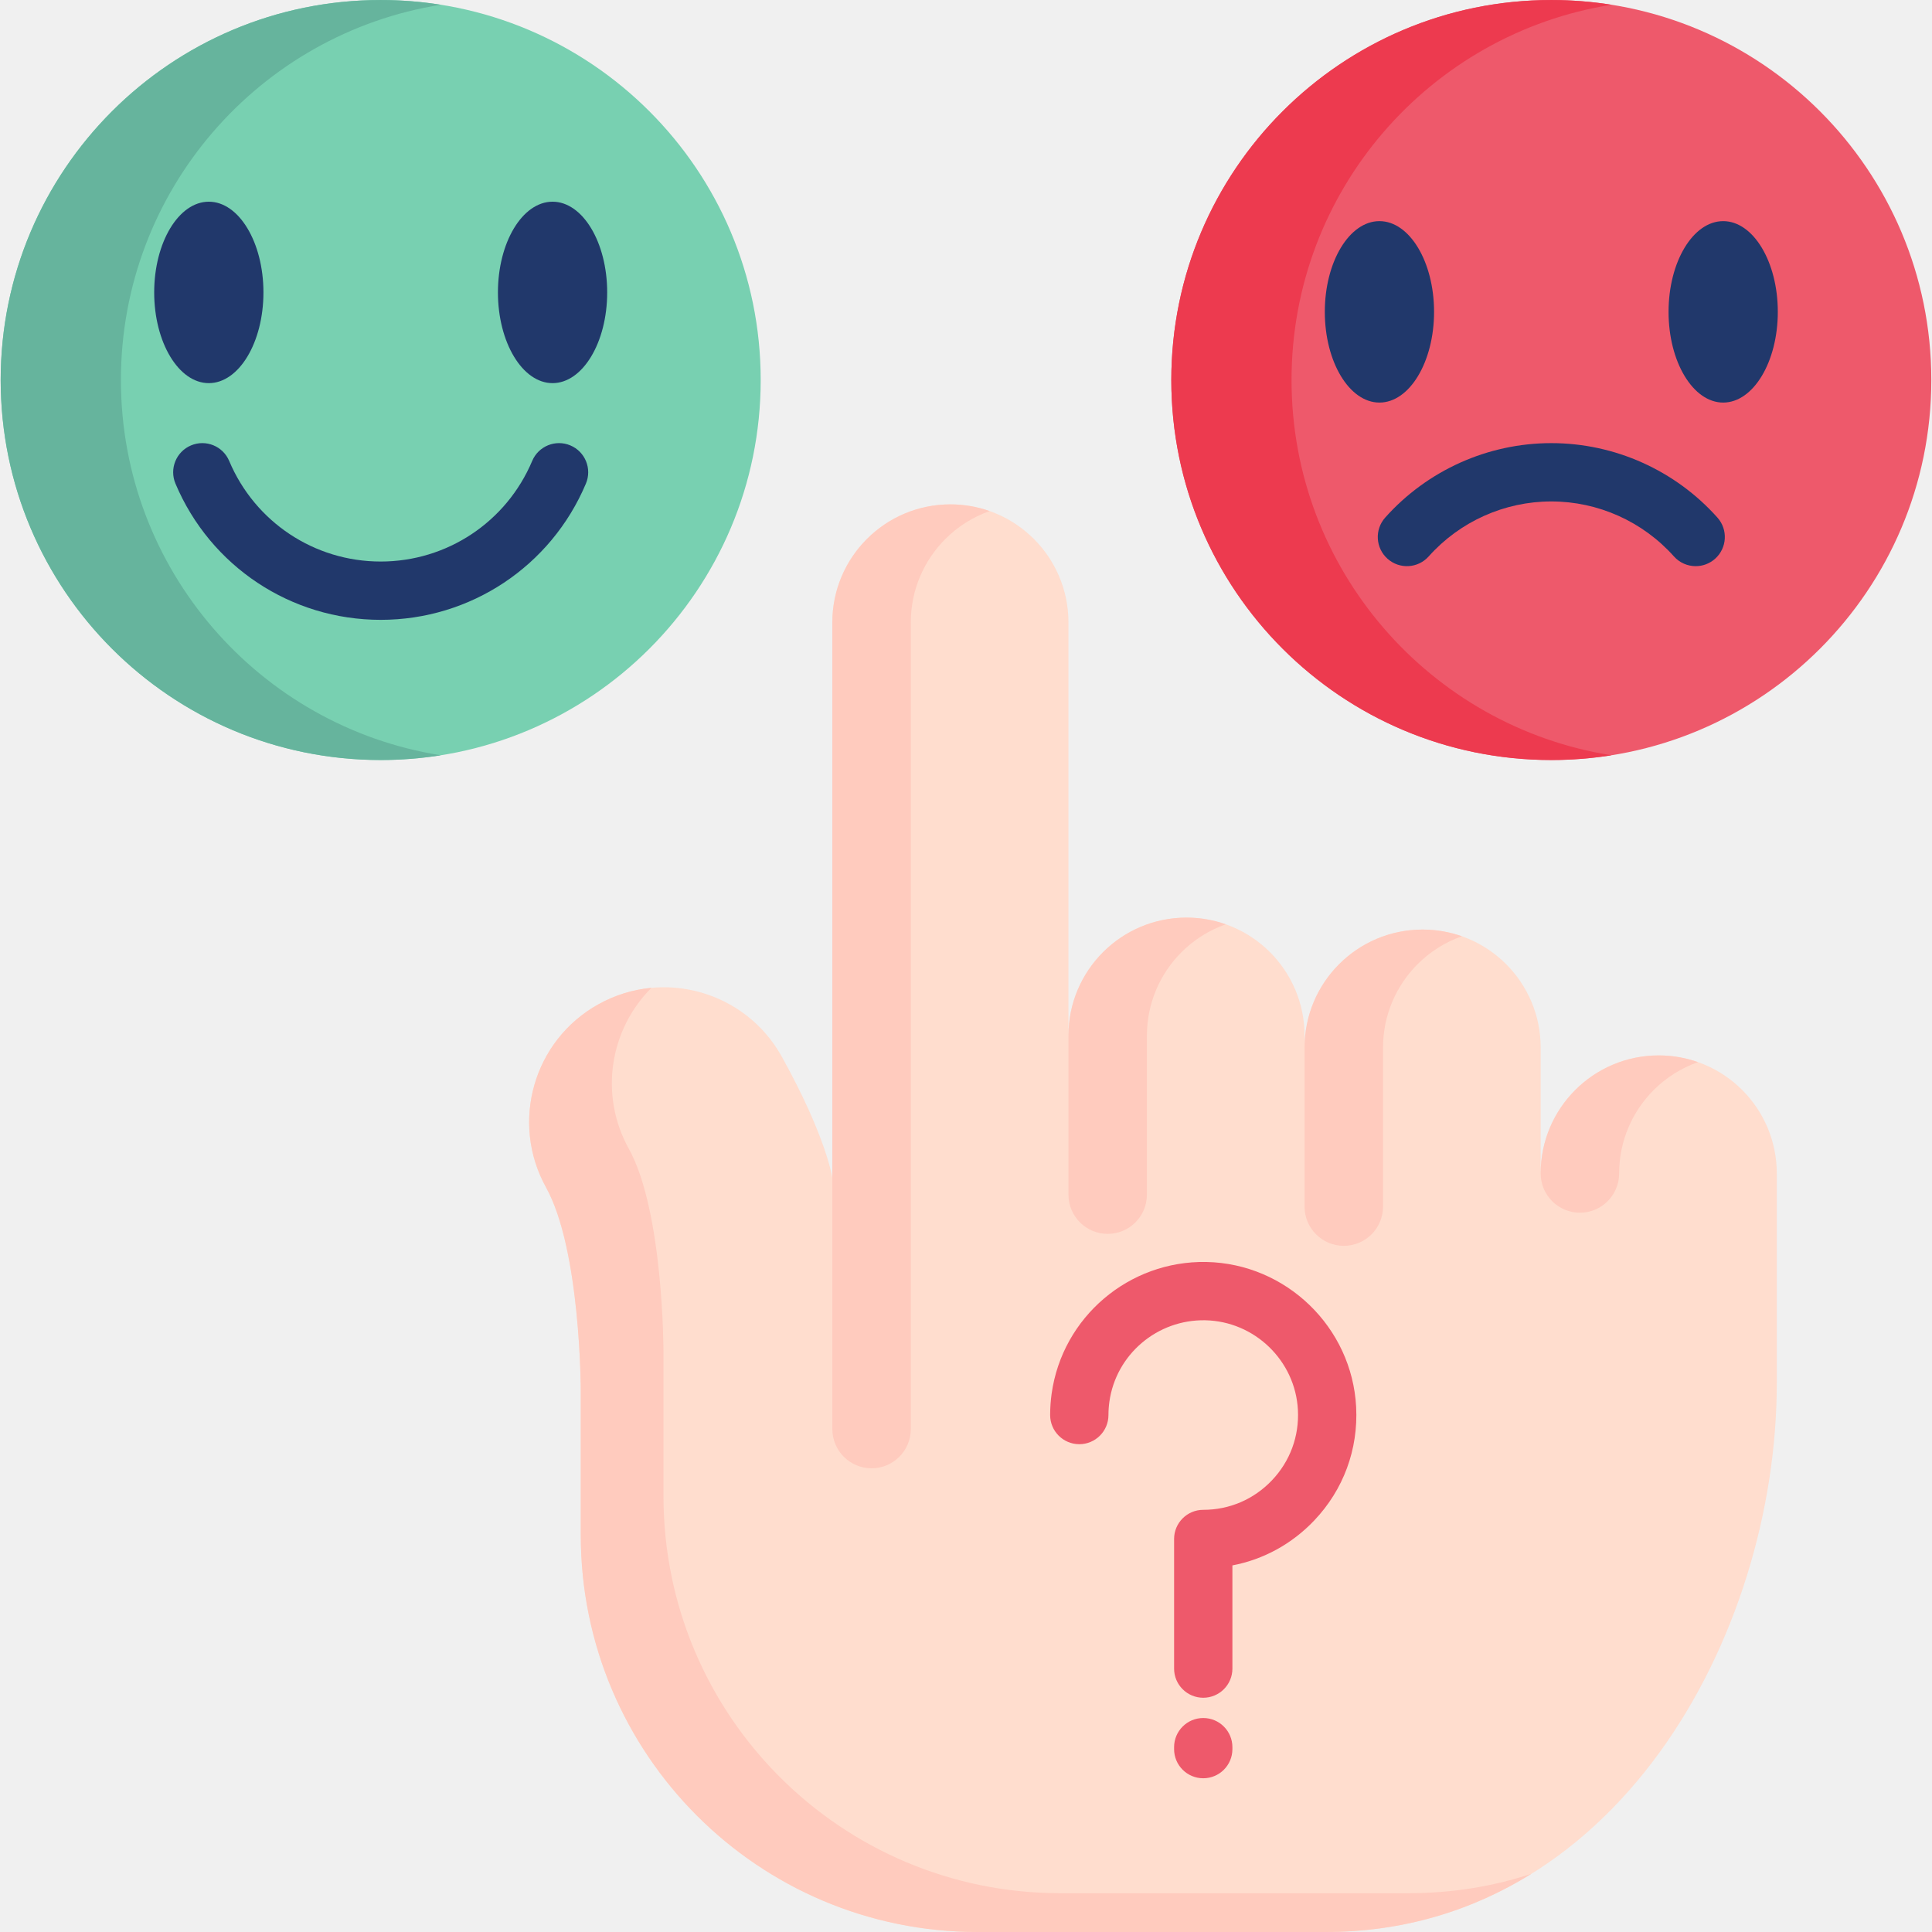
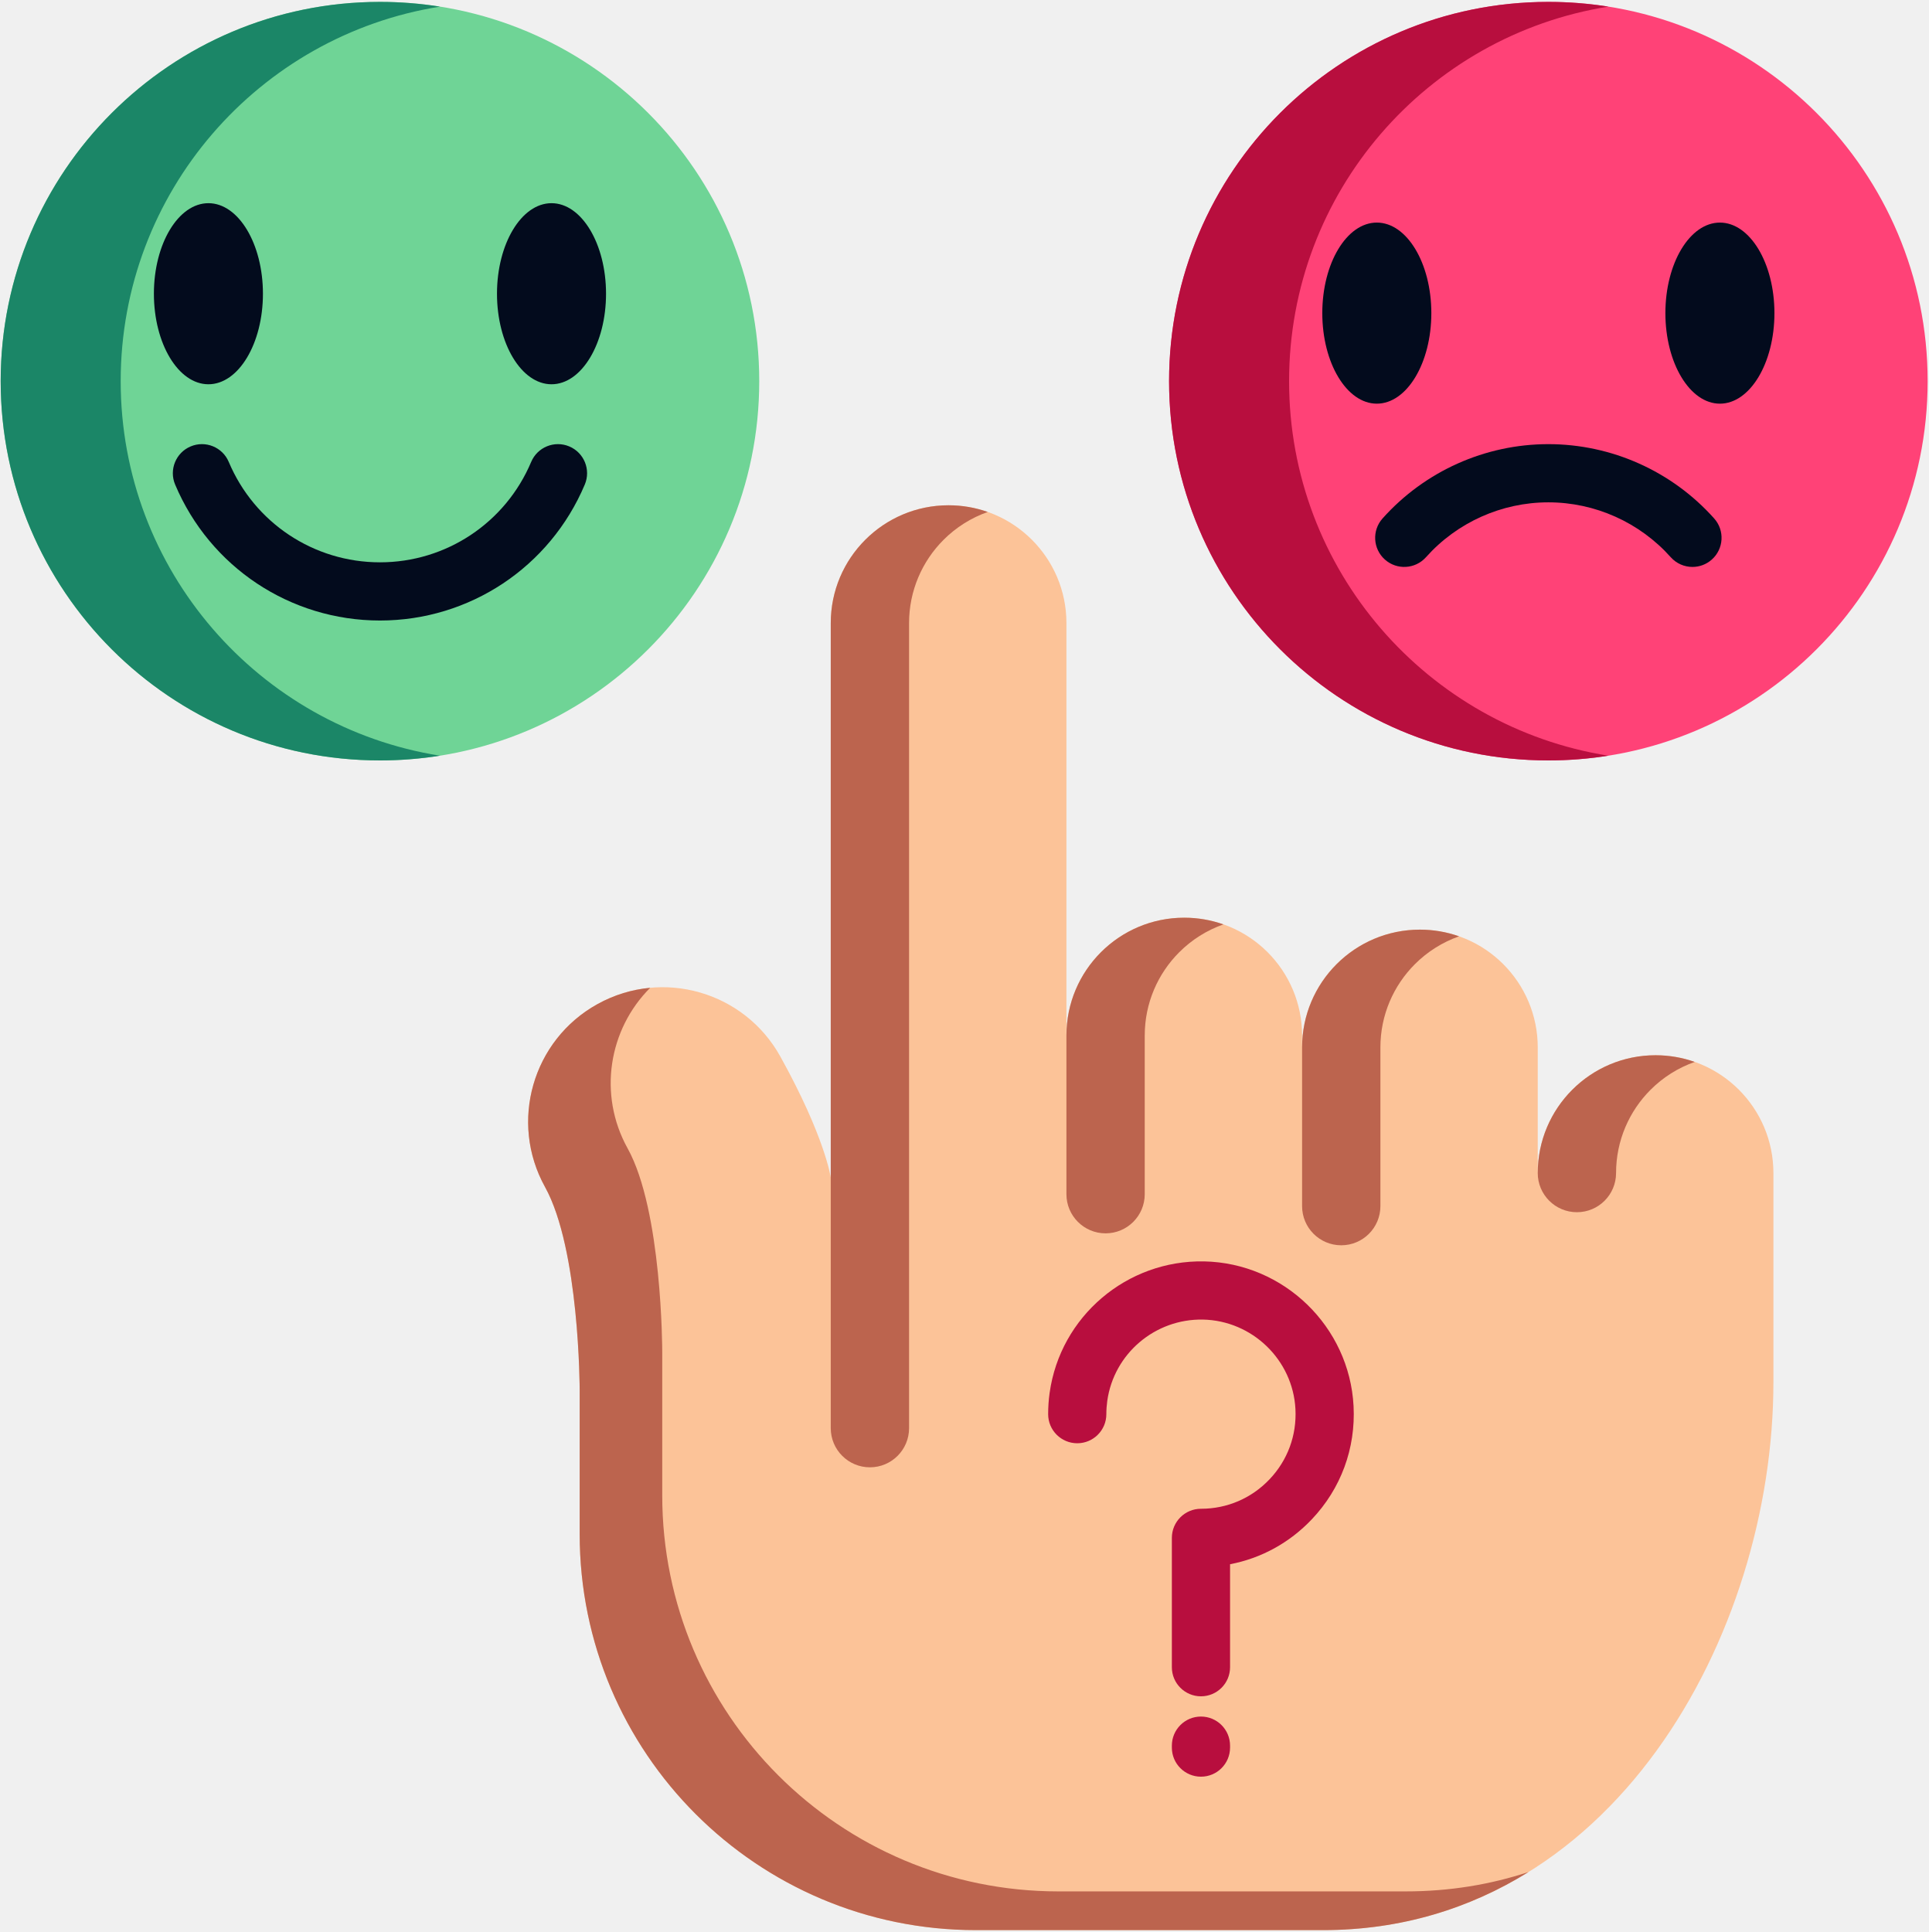
- <svg xmlns="http://www.w3.org/2000/svg" id="Capa_1" enable-background="new 0 0 512 512" height="512" viewBox="0 0 512 512" width="512">
-   <g>
-     <g>
-       <path d="m351.309 512c76.4 0 119.56-78.195 119.56-145.474v-55.543c0-8.643-3.51-16.461-9.161-22.125-5.664-5.664-13.496-9.161-22.125-9.161-17.285 0-31.286 14.001-31.286 31.286v-33.353c0-8.643-3.51-16.461-9.161-22.125-5.664-5.664-13.496-9.161-22.125-9.161-8.643 0-16.461 3.497-22.125 9.161s-9.161 13.482-9.161 22.125v-3.171c0-8.643-3.51-16.461-9.161-22.125-5.664-5.664-13.496-9.161-22.125-9.161-17.285 0-31.286 14.014-31.286 31.286v-109.537c-.013-17.259-14.014-31.259-31.286-31.259-8.629 0-16.461 3.497-22.125 9.174-5.664 5.664-9.161 13.482-9.161 22.112v147.235s-1.463-10.65-13.389-32.15c-9.573-17.259-31.313-23.481-48.571-13.908-17.245 9.573-23.468 31.313-13.908 48.558 9.174 16.541 9.201 53.544 9.201 53.969v38.167c0 58.09 47.091 105.18 105.18 105.18z" fill="#ffddce" />
-       <g fill="#ffcbbe">
-         <path d="m373.237 501.719c11.662 0 22.54-1.823 32.616-5.151-15.618 9.694-33.862 15.432-54.548 15.432h-92.212c-58.092 0-105.181-47.09-105.181-105.182v-38.168c0-.422-.031-37.427-9.2-53.971-9.56-17.245-3.338-38.982 13.907-48.552 4.471-2.483 9.241-3.904 14.021-4.337-11.023 10.992-13.918 28.34-6.006 42.619 9.179 16.534 9.2 53.538 9.2 53.971v38.158c0 58.092 47.09 105.182 105.181 105.182h92.222z" />
-         <path d="m293.549 326.988c5.742 0 10.396-4.655 10.396-10.396v-42.133c0-8.631 3.498-16.452 9.165-22.119 3.274-3.275 7.271-5.819 11.724-7.388-3.254-1.147-6.752-1.777-10.398-1.777-8.631 0-16.452 3.498-22.119 9.166-5.667 5.667-9.165 13.488-9.165 22.119v42.133c0 5.74 4.655 10.395 10.397 10.395z" />
-         <path d="m418.694 321.378c5.742 0 10.396-4.655 10.396-10.396v-.001c0-8.631 3.498-16.452 9.165-22.119 3.274-3.275 7.271-5.819 11.724-7.388-3.254-1.147-6.752-1.777-10.398-1.777-8.631 0-16.452 3.498-22.119 9.166-5.667 5.667-9.165 13.488-9.165 22.119v.001c.001 5.741 4.655 10.395 10.397 10.395z" />
-         <path d="m356.122 330.158c5.742 0 10.396-4.655 10.396-10.396v-42.133c0-8.631 3.498-16.452 9.165-22.119 3.274-3.275 7.271-5.819 11.724-7.388-3.254-1.147-6.752-1.777-10.398-1.777-8.631 0-16.452 3.498-22.119 9.166-5.667 5.667-9.165 13.488-9.165 22.119v42.133c.001 5.74 4.655 10.395 10.397 10.395z" />
-         <path d="m230.976 389.113c5.742 0 10.396-4.655 10.396-10.396v-213.768c0-8.631 3.498-16.452 9.165-22.119 3.274-3.275 7.271-5.819 11.724-7.388-3.254-1.147-6.752-1.777-10.398-1.777-8.631 0-16.452 3.498-22.119 9.166-5.667 5.667-9.165 13.488-9.165 22.119v213.768c.001 5.741 4.656 10.395 10.397 10.395z" />
-       </g>
-     </g>
-     <circle cx="411.114" cy="100.705" fill="#ee596b" r="100.705" />
-     <path d="m427.046 200.159c-5.192.824-10.508 1.257-15.927 1.257-55.619 0-100.711-45.091-100.711-100.711s45.091-100.7 100.711-100.7c5.419 0 10.735.433 15.927 1.257-48.048 7.634-84.774 49.243-84.774 99.443s36.726 91.82 84.774 99.454z" fill="#ed3a4f" />
-     <g fill="#21386b">
-       <path d="m456.662 58.603c-7.982 0-14.476 10.785-14.476 24.042s6.494 24.041 14.476 24.041 14.476-10.785 14.476-24.041-6.494-24.042-14.476-24.042z" />
-       <path d="m380.042 82.644c0-13.257-6.494-24.042-14.476-24.042s-14.476 10.785-14.476 24.042 6.494 24.041 14.476 24.041c7.982.001 14.476-10.784 14.476-24.041z" />
-       <path d="m411.114 117.433c-16.787 0-32.834 7.193-44.026 19.734-2.841 3.184-2.563 8.068.62 10.909s8.067 2.564 10.909-.62c8.264-9.26 20.108-14.57 32.496-14.57s24.233 5.311 32.496 14.57c1.526 1.71 3.642 2.582 5.767 2.582 1.831 0 3.669-.647 5.142-1.962 3.184-2.841 3.461-7.725.62-10.909-11.191-12.542-27.238-19.734-44.024-19.734z" />
-     </g>
-     <circle cx="100.886" cy="100.705" fill="#78d0b1" r="100.705" />
-     <path d="m116.818 200.159c-5.192.824-10.508 1.257-15.927 1.257-55.619 0-100.711-45.091-100.711-100.711s45.091-100.7 100.711-100.7c5.419 0 10.735.433 15.927 1.257-48.048 7.634-84.774 49.243-84.774 99.443s36.726 91.82 84.774 99.454z" fill="#66b49d" />
-     <g fill="#21386b">
-       <path d="m146.434 101.535c7.982 0 14.476-10.785 14.476-24.041s-6.494-24.042-14.476-24.042-14.476 10.785-14.476 24.042 6.494 24.041 14.476 24.041z" />
-       <path d="m55.338 101.535c7.982 0 14.476-10.785 14.476-24.041s-6.494-24.042-14.476-24.042-14.476 10.785-14.476 24.041 6.494 24.042 14.476 24.042z" />
-       <path d="m151.155 118.039c-3.933-1.658-8.463.186-10.121 4.118-6.827 16.192-22.586 26.655-40.148 26.655s-33.321-10.463-40.148-26.655c-1.657-3.932-6.187-5.776-10.121-4.118-3.932 1.657-5.776 6.189-4.118 10.121 9.247 21.933 30.595 36.105 54.386 36.105s45.139-14.172 54.386-36.105c1.66-3.932-.184-8.464-4.116-10.121z" />
-     </g>
-     <g>
-       <path d="m318.873 449.921c-4.267 0-7.726-3.459-7.726-7.726v-34.348c0-4.267 3.459-7.726 7.726-7.726 6.952 0 13.422-2.781 18.217-7.831 4.791-5.046 7.231-11.665 6.869-18.636-.678-13.064-11.468-23.505-24.564-23.769-12.7-.235-23.645 9.03-25.4 21.602-.161 1.155-.243 2.338-.243 3.514 0 4.267-3.459 7.726-7.726 7.726s-7.726-3.459-7.726-7.726c0-1.887.131-3.788.391-5.648 2.836-20.32 20.5-35.306 41.016-34.917 21.157.426 38.589 17.301 39.685 38.418.583 11.245-3.357 21.927-11.095 30.076-5.932 6.247-13.452 10.344-21.697 11.919v27.347c0 4.265-3.46 7.725-7.727 7.725z" fill="#ee596b" />
-     </g>
-     <path d="m318.873 471.26c-4.267 0-7.726-3.459-7.726-7.726v-.515c0-4.267 3.459-7.726 7.726-7.726s7.726 3.459 7.726 7.726v.515c.001 4.267-3.459 7.726-7.726 7.726z" fill="#ee596b" />
+ <svg xmlns="http://www.w3.org/2000/svg" width="512" height="513" viewBox="0 0 512 513" fill="none">
+   <g clip-path="url(#clip0_654_8766)">
+     <path d="M351.309 512.499C427.709 512.499 470.869 434.304 470.869 367.025V311.482C470.869 302.839 467.359 295.021 461.708 289.357C456.044 283.693 448.212 280.196 439.583 280.196C422.298 280.196 408.297 294.197 408.297 311.482V278.129C408.297 269.486 404.787 261.668 399.136 256.004C393.472 250.34 385.64 246.843 377.011 246.843C368.368 246.843 360.55 250.34 354.886 256.004C349.222 261.668 345.725 269.486 345.725 278.129V274.958C345.725 266.315 342.215 258.497 336.564 252.833C330.9 247.169 323.068 243.672 314.439 243.672C297.154 243.672 283.153 257.686 283.153 274.958V165.421C283.14 148.162 269.139 134.162 251.867 134.162C243.238 134.162 235.406 137.659 229.742 143.336C224.078 149 220.581 156.818 220.581 165.448V312.683C220.581 312.683 219.118 302.033 207.192 280.533C197.619 263.274 175.879 257.052 158.621 266.625C141.376 276.198 135.153 297.938 144.713 315.183C153.887 331.724 153.914 368.727 153.914 369.152V407.319C153.914 465.409 201.005 512.499 259.094 512.499H351.309Z" fill="#FCC398" />
+     <path d="M373.237 502.218C384.899 502.218 395.777 500.395 405.853 497.067C390.235 506.761 371.991 512.499 351.305 512.499H259.093C201.001 512.499 153.912 465.409 153.912 407.317V369.149C153.912 368.727 153.881 331.722 144.712 315.178C135.152 297.933 141.374 276.196 158.619 266.626C163.09 264.143 167.86 262.722 172.64 262.289C161.617 273.281 158.722 290.629 166.634 304.908C175.813 321.442 175.834 358.446 175.834 358.879V397.037C175.834 455.129 222.924 502.219 281.015 502.219H373.237V502.218Z" fill="#BC644E" />
+     <path d="M293.549 327.487C299.291 327.487 303.945 322.832 303.945 317.091V274.958C303.945 266.327 307.443 258.506 313.11 252.839C316.384 249.564 320.381 247.02 324.834 245.451C321.58 244.304 318.082 243.674 314.436 243.674C305.805 243.674 297.984 247.172 292.317 252.84C286.65 258.507 283.152 266.328 283.152 274.959V317.092C283.152 322.832 287.807 327.487 293.549 327.487Z" fill="#BC644E" />
+     <path d="M418.694 321.876C424.436 321.876 429.09 317.221 429.09 311.48V311.479C429.09 302.848 432.588 295.027 438.255 289.36C441.529 286.085 445.526 283.541 449.979 281.972C446.725 280.825 443.227 280.195 439.581 280.195C430.95 280.195 423.129 283.693 417.462 289.361C411.795 295.028 408.297 302.849 408.297 311.48V311.481C408.298 317.222 412.952 321.876 418.694 321.876Z" fill="#BC644E" />
+     <path d="M356.122 330.657C361.864 330.657 366.518 326.002 366.518 320.261V278.128C366.518 269.497 370.016 261.676 375.683 256.009C378.957 252.734 382.954 250.19 387.407 248.621C384.153 247.474 380.655 246.844 377.009 246.844C368.378 246.844 360.557 250.342 354.89 256.01C349.223 261.677 345.725 269.498 345.725 278.129V320.262C345.726 326.002 350.38 330.657 356.122 330.657Z" fill="#BC644E" />
+     <path d="M230.976 389.612C236.718 389.612 241.372 384.957 241.372 379.216V165.448C241.372 156.817 244.87 148.996 250.537 143.329C253.811 140.054 257.808 137.51 262.261 135.941C259.007 134.794 255.509 134.164 251.863 134.164C243.232 134.164 235.411 137.662 229.744 143.33C224.077 148.997 220.579 156.818 220.579 165.449V379.217C220.58 384.958 225.235 389.612 230.976 389.612Z" fill="#BC644E" />
+     <path d="M411.114 201.91C466.732 201.91 511.819 156.823 511.819 101.205C511.819 45.587 466.732 0.5 411.114 0.5C355.496 0.5 310.409 45.587 310.409 101.205C310.409 156.823 355.496 201.91 411.114 201.91Z" fill="#FF4277" />
+     <path d="M427.046 200.66C421.854 201.484 416.538 201.917 411.119 201.917C355.5 201.917 310.408 156.826 310.408 101.206C310.408 45.586 355.499 0.506 411.119 0.506C416.538 0.506 421.854 0.939 427.046 1.763C378.998 9.397 342.272 51.006 342.272 101.206C342.272 151.406 378.998 193.026 427.046 200.66Z" fill="#B80E3E" />
+     <path d="M456.663 59.103C448.681 59.103 442.187 69.888 442.187 83.145C442.187 96.403 448.681 107.187 456.663 107.187C464.645 107.187 471.139 96.401 471.139 83.145C471.139 69.889 464.645 59.103 456.663 59.103Z" fill="#030B1D" />
+     <path d="M380.042 83.144C380.042 69.887 373.548 59.102 365.566 59.102C357.584 59.102 351.09 69.887 351.09 83.144C351.09 96.401 357.584 107.185 365.566 107.185C373.548 107.186 380.042 96.401 380.042 83.144Z" fill="#030B1D" />
+     <path d="M411.114 117.932C394.327 117.932 378.28 125.125 367.088 137.666C364.247 140.85 364.525 145.734 367.708 148.575C370.891 151.416 375.775 151.139 378.617 147.955C386.881 138.695 398.725 133.385 411.113 133.385C423.501 133.385 435.346 138.696 443.609 147.955C445.135 149.665 447.251 150.537 449.376 150.537C451.207 150.537 453.045 149.89 454.518 148.575C457.702 145.734 457.979 140.85 455.138 137.666C443.947 125.124 427.9 117.932 411.114 117.932Z" fill="#030B1D" />
+     <path d="M100.886 201.91C156.504 201.91 201.591 156.823 201.591 101.205C201.591 45.587 156.504 0.5 100.886 0.5C45.268 0.5 0.181 45.587 0.181 101.205C0.181 156.823 45.268 201.91 100.886 201.91Z" fill="#6FD496" />
+     <path d="M116.818 200.66C111.626 201.484 106.31 201.917 100.891 201.917C45.272 201.917 0.18 156.826 0.18 101.206C0.18 45.586 45.271 0.506 100.891 0.506C106.31 0.506 111.626 0.939 116.818 1.763C68.77 9.397 32.044 51.006 32.044 101.206C32.044 151.406 68.77 193.026 116.818 200.66Z" fill="#1B8667" />
+     <path d="M146.435 102.034C154.417 102.034 160.911 91.249 160.911 77.993C160.911 64.737 154.417 53.951 146.435 53.951C138.453 53.951 131.958 64.736 131.958 77.993C131.958 91.25 138.453 102.034 146.435 102.034Z" fill="#030B1D" />
+     <path d="M55.338 102.034C63.32 102.034 69.814 91.249 69.814 77.993C69.814 64.737 63.32 53.951 55.338 53.951C47.356 53.951 40.862 64.736 40.862 77.992C40.862 91.248 47.356 102.034 55.338 102.034Z" fill="#030B1D" />
+     <path d="M151.155 118.539C147.222 116.881 142.692 118.725 141.034 122.657C134.207 138.849 118.448 149.312 100.886 149.312C83.324 149.312 67.565 138.849 60.738 122.657C59.081 118.725 54.551 116.881 50.617 118.539C46.685 120.196 44.841 124.728 46.499 128.66C55.746 150.593 77.094 164.765 100.885 164.765C124.676 164.765 146.024 150.593 155.271 128.66C156.931 124.728 155.087 120.196 151.155 118.539Z" fill="#030B1D" />
+     <path d="M318.873 450.42C314.606 450.42 311.147 446.961 311.147 442.694V408.346C311.147 404.079 314.606 400.62 318.873 400.62C325.825 400.62 332.295 397.839 337.09 392.789C341.881 387.743 344.321 381.124 343.959 374.153C343.281 361.089 332.491 350.648 319.395 350.384C306.695 350.149 295.75 359.414 293.995 371.986C293.834 373.141 293.752 374.324 293.752 375.5C293.752 379.767 290.293 383.226 286.026 383.226C281.759 383.226 278.3 379.767 278.3 375.5C278.3 373.613 278.431 371.712 278.691 369.852C281.527 349.532 299.191 334.546 319.707 334.935C340.864 335.361 358.296 352.236 359.392 373.353C359.975 384.598 356.035 395.28 348.297 403.429C342.365 409.676 334.845 413.773 326.6 415.348V442.695C326.6 446.96 323.14 450.42 318.873 450.42Z" fill="#B80E3E" />
+     <path d="M318.873 471.76C314.606 471.76 311.147 468.301 311.147 464.034V463.519C311.147 459.252 314.606 455.793 318.873 455.793C323.14 455.793 326.599 459.252 326.599 463.519V464.034C326.6 468.301 323.14 471.76 318.873 471.76Z" fill="#B80E3E" />
  </g>
+   <defs>
+     <clipPath id="clip0_654_8766">
+       <rect width="512" height="512" fill="white" transform="translate(0 0.5)" />
+     </clipPath>
+   </defs>
</svg>
